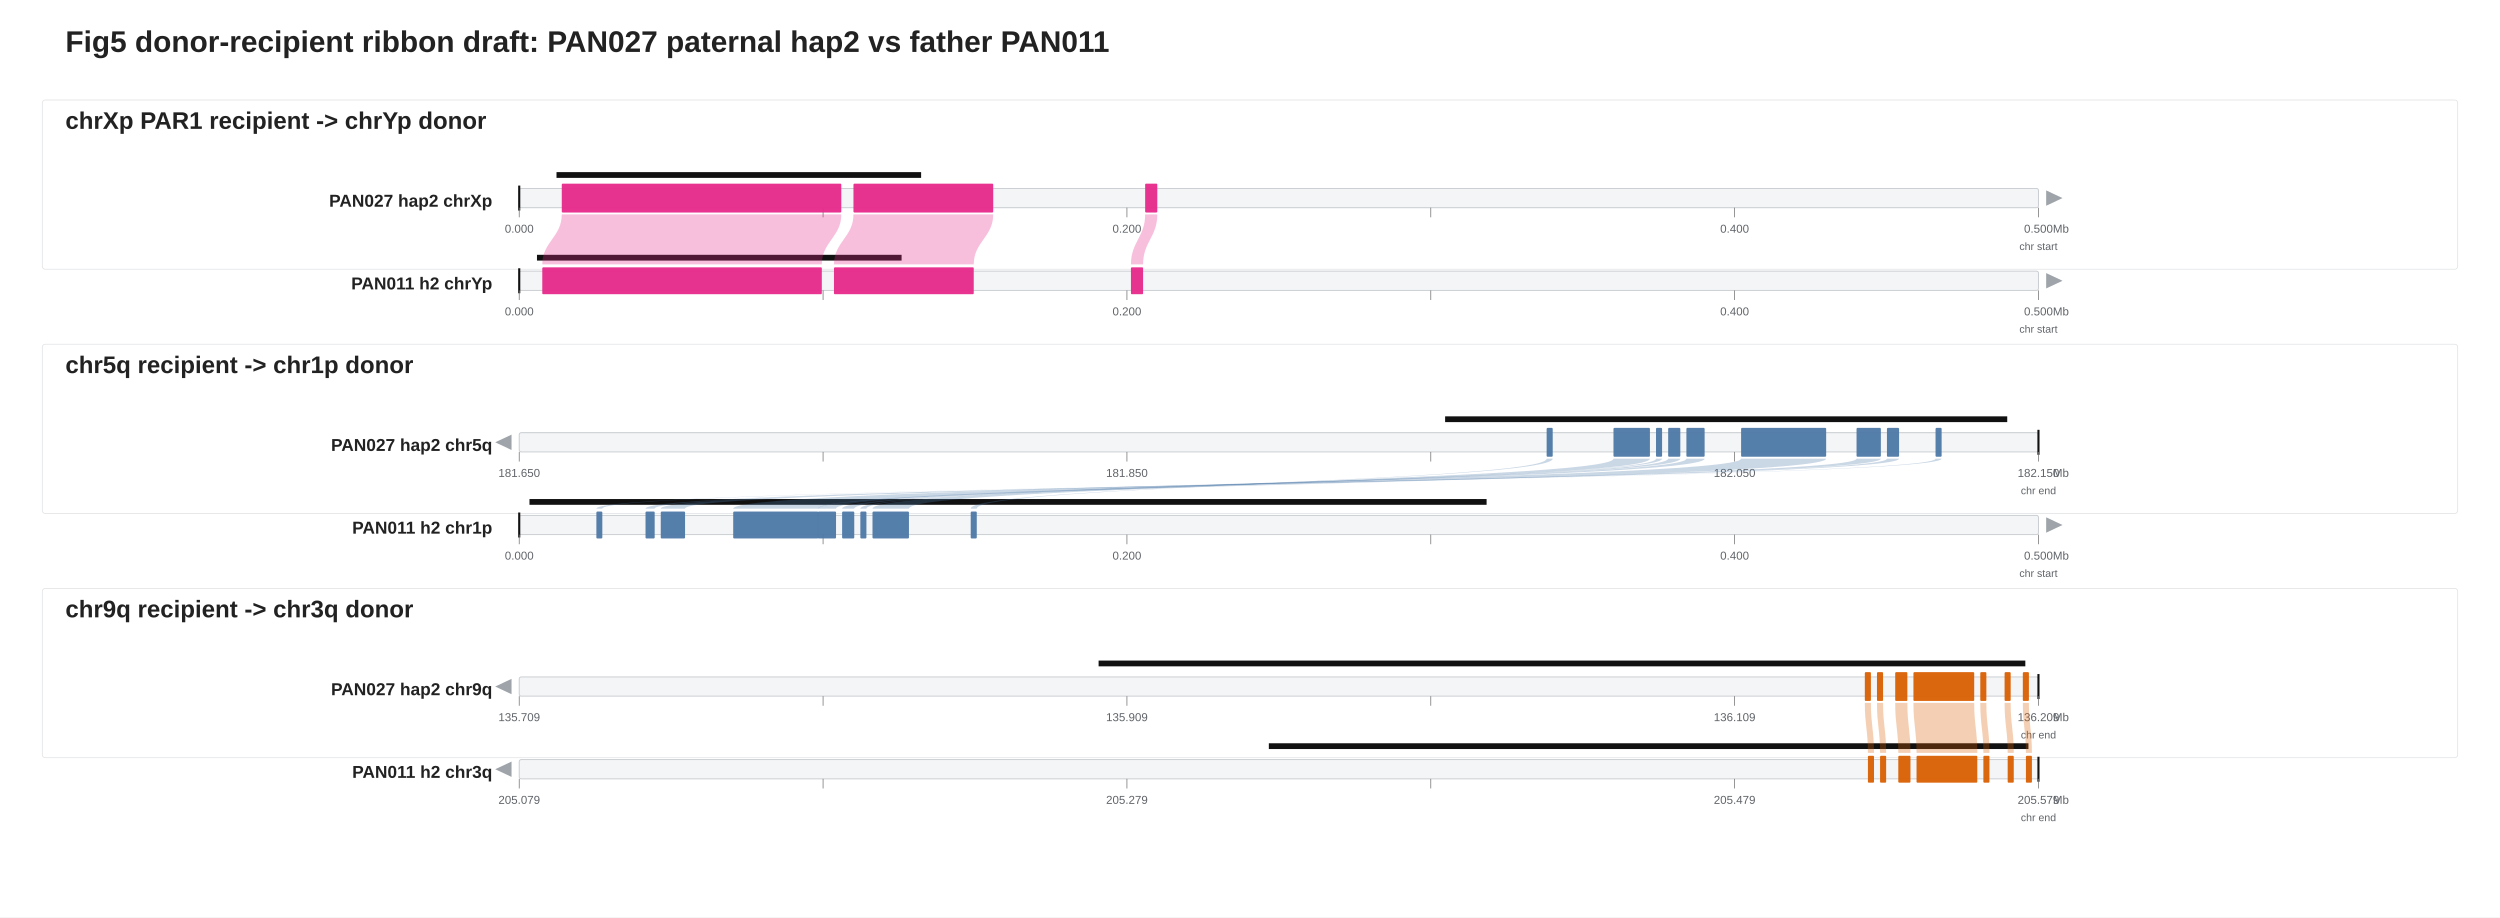
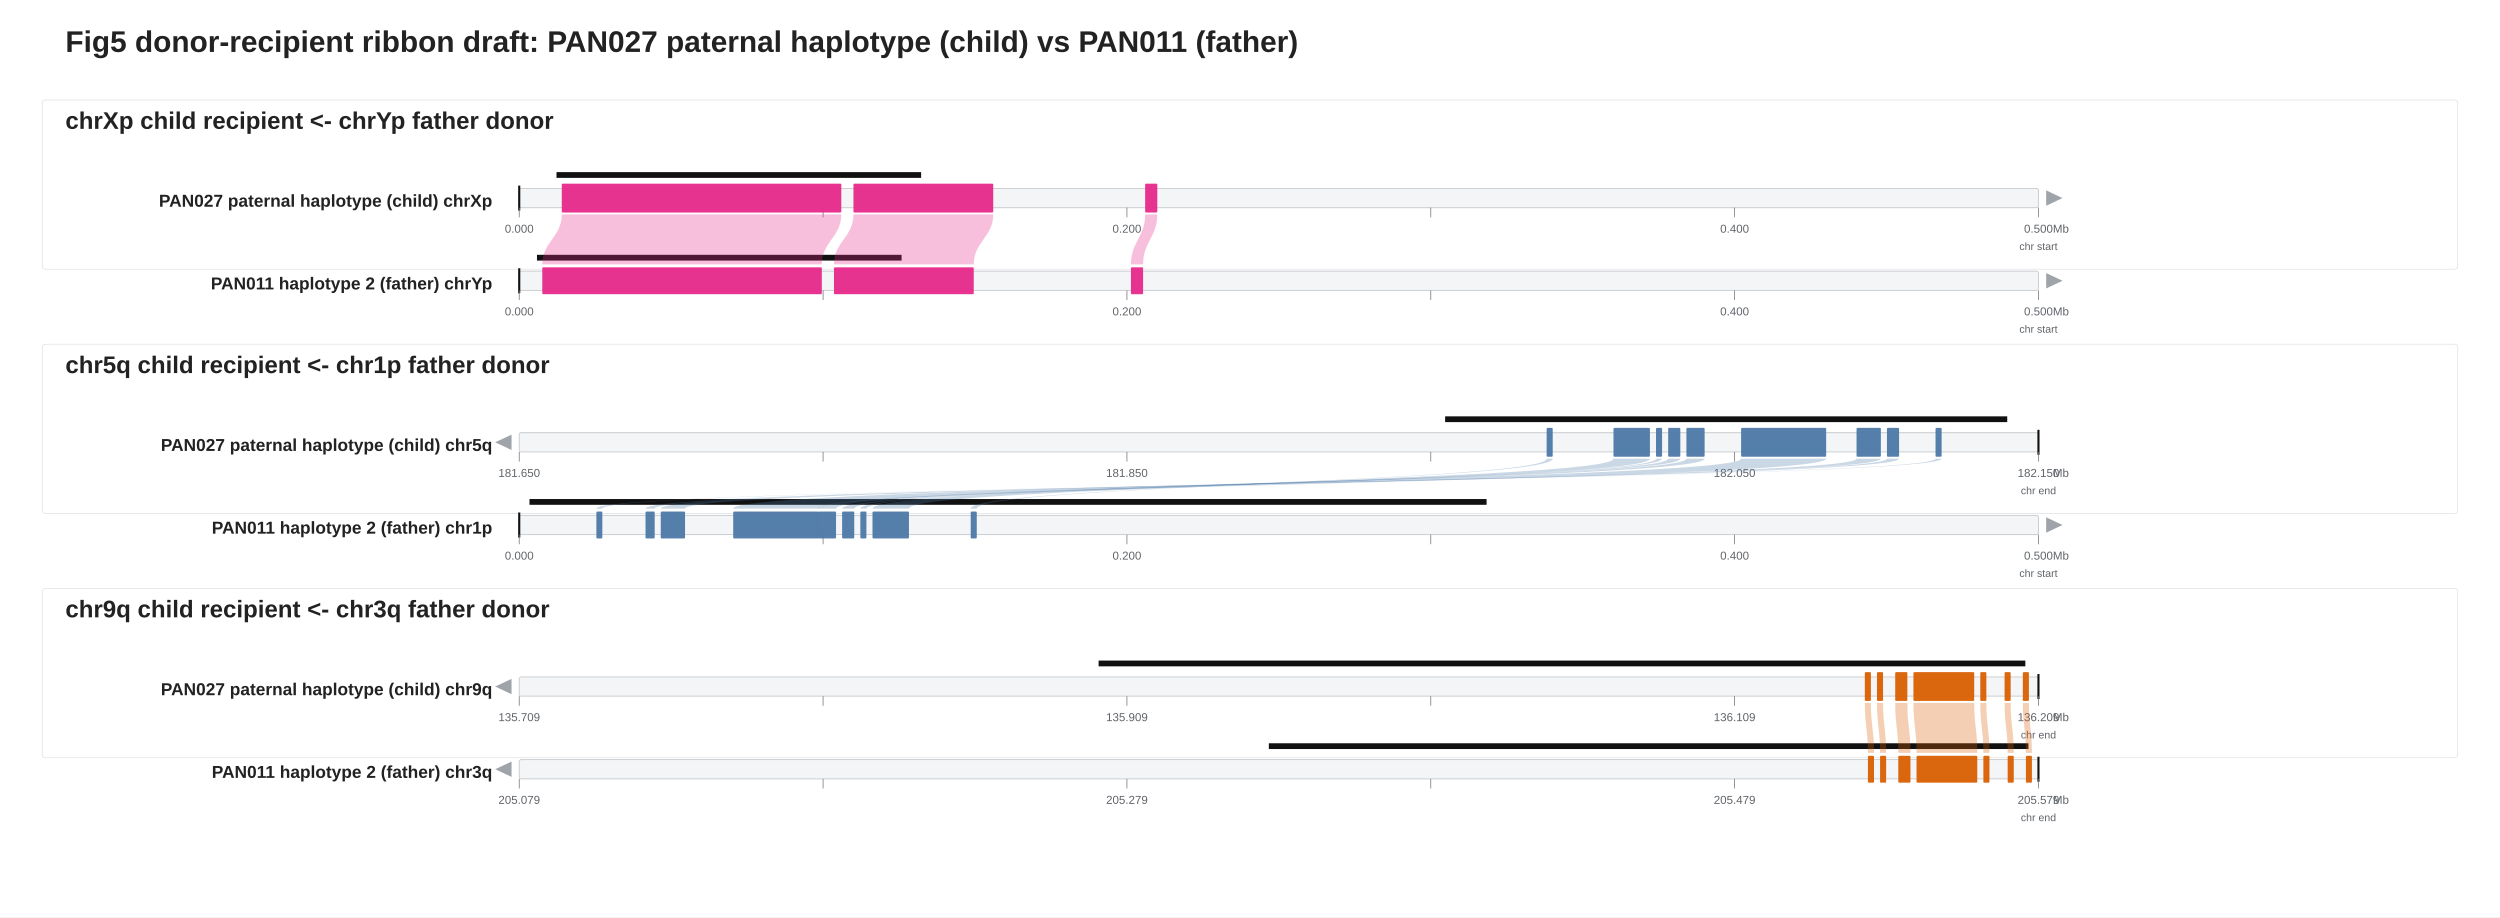
<svg xmlns="http://www.w3.org/2000/svg" width="2600" height="954" viewBox="0 0 2600 954">
  <rect width="100%" height="100%" fill="white" />
  <style>text{font-family:Arial,Helvetica,sans-serif;dominant-baseline:alphabetic}</style>
-   <text x="68.0" y="54.0" font-size="31.0" font-weight="700" fill="#222222" text-anchor="start">Fig5 donor-recipient ribbon draft: PAN027 paternal hap2 vs father PAN011</text>
+   <text x="68.0" y="54.0" font-size="31.0" font-weight="700" fill="#222222" text-anchor="start">Fig5 donor-recipient ribbon draft: PAN027 paternal haplotype (child) vs PAN011 (father)</text>
  <rect x="44.00" y="104.00" width="2512.00" height="176.00" rx="3.00" fill="#ffffff" stroke="#e0e2e4" stroke-width="0.80" opacity="1.000" />
-   <text x="68.0" y="134.0" font-size="25.0" font-weight="700" fill="#222222" text-anchor="start">chrXp PAR1 recipient -&gt; chrYp donor</text>
-   <text x="512.0" y="215.0" font-size="18.0" font-weight="700" fill="#222222" text-anchor="end">PAN027 hap2 chrXp</text>
+   <text x="68.0" y="134.0" font-size="25.0" font-weight="700" fill="#222222" text-anchor="start">chrXp child recipient &lt;- chrYp father donor</text>
+   <text x="512.0" y="215.0" font-size="18.0" font-weight="700" fill="#222222" text-anchor="end">PAN027 paternal haplotype (child) chrXp</text>
  <rect x="540.00" y="196.00" width="1580.00" height="20.00" rx="2.00" fill="#f4f5f6" stroke="#c8ccd0" stroke-width="1.00" opacity="1.000" />
  <line x1="540.00" y1="193.00" x2="540.00" y2="219.00" stroke="#111111" stroke-width="2.20" opacity="1.000" />
  <polygon points="2128.00,198.00 2128.00,214.00 2145.00,206.00" fill="#9aa0a6" stroke="none" stroke-width="0.00" opacity="0.950" />
  <line x1="540.00" y1="216.00" x2="540.00" y2="226.00" stroke="#777777" stroke-width="0.80" opacity="1.000" />
  <text x="540.0" y="242.0" font-size="12.0" font-weight="400" fill="#5f6368" text-anchor="middle">0.000</text>
  <line x1="856.00" y1="216.00" x2="856.00" y2="226.00" stroke="#777777" stroke-width="0.80" opacity="1.000" />
  <line x1="1172.00" y1="216.00" x2="1172.00" y2="226.00" stroke="#777777" stroke-width="0.80" opacity="1.000" />
  <text x="1172.0" y="242.0" font-size="12.0" font-weight="400" fill="#5f6368" text-anchor="middle">0.200</text>
  <line x1="1488.00" y1="216.00" x2="1488.00" y2="226.00" stroke="#777777" stroke-width="0.80" opacity="1.000" />
  <line x1="1804.00" y1="216.00" x2="1804.00" y2="226.00" stroke="#777777" stroke-width="0.80" opacity="1.000" />
  <text x="1804.0" y="242.0" font-size="12.0" font-weight="400" fill="#5f6368" text-anchor="middle">0.400</text>
  <line x1="2120.00" y1="216.00" x2="2120.00" y2="226.00" stroke="#777777" stroke-width="0.80" opacity="1.000" />
  <text x="2120.0" y="242.0" font-size="12.0" font-weight="400" fill="#5f6368" text-anchor="middle">0.500</text>
  <text x="2135.0" y="242.0" font-size="12.0" font-weight="400" fill="#5f6368" text-anchor="start">Mb</text>
  <text x="2120.0" y="260.0" font-size="11.0" font-weight="400" fill="#5f6368" text-anchor="middle">chr start</text>
  <rect x="578.76" y="179.00" width="379.20" height="6.00" rx="0.00" fill="#111111" stroke="none" stroke-width="0.00" opacity="1.000" />
  <rect x="584.24" y="191.00" width="290.72" height="30.00" rx="1.00" fill="#E7298A" stroke="none" stroke-width="0.00" opacity="0.950" />
  <rect x="887.60" y="191.00" width="145.36" height="30.00" rx="1.00" fill="#E7298A" stroke="none" stroke-width="0.00" opacity="0.950" />
  <rect x="1190.96" y="191.00" width="12.64" height="30.00" rx="1.00" fill="#E7298A" stroke="none" stroke-width="0.00" opacity="0.950" />
-   <text x="512.0" y="301.0" font-size="18.0" font-weight="700" fill="#222222" text-anchor="end">PAN011 h2 chrYp</text>
+   <text x="512.0" y="301.0" font-size="18.0" font-weight="700" fill="#222222" text-anchor="end">PAN011 haplotype 2 (father) chrYp</text>
  <rect x="540.00" y="282.00" width="1580.00" height="20.00" rx="2.00" fill="#f4f5f6" stroke="#c8ccd0" stroke-width="1.00" opacity="1.000" />
  <line x1="540.00" y1="279.00" x2="540.00" y2="305.00" stroke="#111111" stroke-width="2.20" opacity="1.000" />
  <polygon points="2128.00,284.00 2128.00,300.00 2145.00,292.00" fill="#9aa0a6" stroke="none" stroke-width="0.00" opacity="0.950" />
  <line x1="540.00" y1="302.00" x2="540.00" y2="312.00" stroke="#777777" stroke-width="0.80" opacity="1.000" />
  <text x="540.0" y="328.0" font-size="12.0" font-weight="400" fill="#5f6368" text-anchor="middle">0.000</text>
  <line x1="856.00" y1="302.00" x2="856.00" y2="312.00" stroke="#777777" stroke-width="0.80" opacity="1.000" />
  <line x1="1172.00" y1="302.00" x2="1172.00" y2="312.00" stroke="#777777" stroke-width="0.80" opacity="1.000" />
  <text x="1172.0" y="328.0" font-size="12.0" font-weight="400" fill="#5f6368" text-anchor="middle">0.200</text>
  <line x1="1488.00" y1="302.00" x2="1488.00" y2="312.00" stroke="#777777" stroke-width="0.80" opacity="1.000" />
  <line x1="1804.00" y1="302.00" x2="1804.00" y2="312.00" stroke="#777777" stroke-width="0.80" opacity="1.000" />
  <text x="1804.0" y="328.0" font-size="12.0" font-weight="400" fill="#5f6368" text-anchor="middle">0.400</text>
  <line x1="2120.00" y1="302.00" x2="2120.00" y2="312.00" stroke="#777777" stroke-width="0.80" opacity="1.000" />
  <text x="2120.0" y="328.0" font-size="12.0" font-weight="400" fill="#5f6368" text-anchor="middle">0.500</text>
  <text x="2135.0" y="328.0" font-size="12.0" font-weight="400" fill="#5f6368" text-anchor="start">Mb</text>
  <text x="2120.0" y="346.0" font-size="11.0" font-weight="400" fill="#5f6368" text-anchor="middle">chr start</text>
  <rect x="558.45" y="265.00" width="379.20" height="6.00" rx="0.00" fill="#111111" stroke="none" stroke-width="0.00" opacity="1.000" />
  <rect x="563.96" y="278.00" width="290.73" height="28.00" rx="1.00" fill="#E7298A" stroke="none" stroke-width="0.00" opacity="0.950" />
  <path d="M 584.24 223.00 C 584.24 246.40, 563.96 251.60, 563.96 275.00 L 854.69 275.00 C 854.69 251.60, 874.96 246.40, 874.96 223.00 Z" fill="#E7298A" stroke="none" stroke-width="0.00" opacity="0.300" />
  <rect x="867.33" y="278.00" width="145.36" height="28.00" rx="1.00" fill="#E7298A" stroke="none" stroke-width="0.00" opacity="0.950" />
  <path d="M 887.60 223.00 C 887.60 246.40, 867.33 251.60, 867.33 275.00 L 1012.69 275.00 C 1012.69 251.60, 1032.96 246.40, 1032.96 223.00 Z" fill="#E7298A" stroke="none" stroke-width="0.00" opacity="0.300" />
  <rect x="1176.17" y="278.00" width="12.64" height="28.00" rx="1.00" fill="#E7298A" stroke="none" stroke-width="0.00" opacity="0.950" />
  <path d="M 1190.96 223.00 C 1190.96 246.40, 1176.17 251.60, 1176.17 275.00 L 1188.81 275.00 C 1188.81 251.60, 1203.60 246.40, 1203.60 223.00 Z" fill="#E7298A" stroke="none" stroke-width="0.00" opacity="0.300" />
  <rect x="44.00" y="358.00" width="2512.00" height="176.00" rx="3.00" fill="#ffffff" stroke="#e0e2e4" stroke-width="0.80" opacity="1.000" />
-   <text x="68.0" y="388.0" font-size="25.0" font-weight="700" fill="#222222" text-anchor="start">chr5q recipient -&gt; chr1p donor</text>
-   <text x="512.0" y="469.0" font-size="18.0" font-weight="700" fill="#222222" text-anchor="end">PAN027 hap2 chr5q</text>
+   <text x="68.0" y="388.0" font-size="25.0" font-weight="700" fill="#222222" text-anchor="start">chr5q child recipient &lt;- chr1p father donor</text>
+   <text x="512.0" y="469.0" font-size="18.0" font-weight="700" fill="#222222" text-anchor="end">PAN027 paternal haplotype (child) chr5q</text>
  <rect x="540.00" y="450.00" width="1580.00" height="20.00" rx="2.00" fill="#f4f5f6" stroke="#c8ccd0" stroke-width="1.00" opacity="1.000" />
  <line x1="2120.00" y1="447.00" x2="2120.00" y2="473.00" stroke="#111111" stroke-width="2.20" opacity="1.000" />
  <polygon points="532.00,452.00 532.00,468.00 515.00,460.00" fill="#9aa0a6" stroke="none" stroke-width="0.00" opacity="0.950" />
  <line x1="540.00" y1="470.00" x2="540.00" y2="480.00" stroke="#777777" stroke-width="0.80" opacity="1.000" />
  <text x="540.0" y="496.0" font-size="12.0" font-weight="400" fill="#5f6368" text-anchor="middle">181.650</text>
  <line x1="856.00" y1="470.00" x2="856.00" y2="480.00" stroke="#777777" stroke-width="0.80" opacity="1.000" />
  <line x1="1172.00" y1="470.00" x2="1172.00" y2="480.00" stroke="#777777" stroke-width="0.80" opacity="1.000" />
  <text x="1172.0" y="496.0" font-size="12.0" font-weight="400" fill="#5f6368" text-anchor="middle">181.850</text>
  <line x1="1488.00" y1="470.00" x2="1488.00" y2="480.00" stroke="#777777" stroke-width="0.80" opacity="1.000" />
  <line x1="1804.00" y1="470.00" x2="1804.00" y2="480.00" stroke="#777777" stroke-width="0.80" opacity="1.000" />
  <text x="1804.0" y="496.0" font-size="12.0" font-weight="400" fill="#5f6368" text-anchor="middle">182.050</text>
  <line x1="2120.00" y1="470.00" x2="2120.00" y2="480.00" stroke="#777777" stroke-width="0.80" opacity="1.000" />
  <text x="2120.0" y="496.0" font-size="12.0" font-weight="400" fill="#5f6368" text-anchor="middle">182.150</text>
  <text x="2135.0" y="496.0" font-size="12.0" font-weight="400" fill="#5f6368" text-anchor="start">Mb</text>
  <text x="2120.0" y="514.0" font-size="11.0" font-weight="400" fill="#5f6368" text-anchor="middle">chr end</text>
  <rect x="1502.92" y="433.00" width="584.60" height="6.00" rx="0.00" fill="#111111" stroke="none" stroke-width="0.00" opacity="1.000" />
  <rect x="1608.49" y="445.00" width="6.32" height="30.00" rx="1.00" fill="#4E79A7" stroke="none" stroke-width="0.00" opacity="0.950" />
  <rect x="1678.01" y="445.00" width="37.92" height="30.00" rx="1.00" fill="#4E79A7" stroke="none" stroke-width="0.00" opacity="0.950" />
  <rect x="1722.25" y="445.00" width="6.32" height="30.00" rx="1.00" fill="#4E79A7" stroke="none" stroke-width="0.00" opacity="0.950" />
  <rect x="1734.89" y="445.00" width="12.64" height="30.00" rx="1.00" fill="#4E79A7" stroke="none" stroke-width="0.00" opacity="0.950" />
  <rect x="1753.85" y="445.00" width="18.96" height="30.00" rx="1.00" fill="#4E79A7" stroke="none" stroke-width="0.00" opacity="0.950" />
  <rect x="1810.73" y="445.00" width="88.48" height="30.00" rx="1.00" fill="#4E79A7" stroke="none" stroke-width="0.00" opacity="0.950" />
  <rect x="1930.81" y="445.00" width="25.28" height="30.00" rx="1.00" fill="#4E79A7" stroke="none" stroke-width="0.00" opacity="0.950" />
  <rect x="1962.41" y="445.00" width="12.64" height="30.00" rx="1.00" fill="#4E79A7" stroke="none" stroke-width="0.00" opacity="0.950" />
  <rect x="2012.97" y="445.00" width="6.32" height="30.00" rx="1.00" fill="#4E79A7" stroke="none" stroke-width="0.00" opacity="0.950" />
-   <text x="512.0" y="555.0" font-size="18.0" font-weight="700" fill="#222222" text-anchor="end">PAN011 h2 chr1p</text>
+   <text x="512.0" y="555.0" font-size="18.0" font-weight="700" fill="#222222" text-anchor="end">PAN011 haplotype 2 (father) chr1p</text>
  <rect x="540.00" y="536.00" width="1580.00" height="20.00" rx="2.00" fill="#f4f5f6" stroke="#c8ccd0" stroke-width="1.00" opacity="1.000" />
  <line x1="540.00" y1="533.00" x2="540.00" y2="559.00" stroke="#111111" stroke-width="2.20" opacity="1.000" />
  <polygon points="2128.00,538.00 2128.00,554.00 2145.00,546.00" fill="#9aa0a6" stroke="none" stroke-width="0.00" opacity="0.950" />
  <line x1="540.00" y1="556.00" x2="540.00" y2="566.00" stroke="#777777" stroke-width="0.80" opacity="1.000" />
  <text x="540.0" y="582.0" font-size="12.0" font-weight="400" fill="#5f6368" text-anchor="middle">0.000</text>
  <line x1="856.00" y1="556.00" x2="856.00" y2="566.00" stroke="#777777" stroke-width="0.80" opacity="1.000" />
  <line x1="1172.00" y1="556.00" x2="1172.00" y2="566.00" stroke="#777777" stroke-width="0.80" opacity="1.000" />
  <text x="1172.0" y="582.0" font-size="12.0" font-weight="400" fill="#5f6368" text-anchor="middle">0.200</text>
  <line x1="1488.00" y1="556.00" x2="1488.00" y2="566.00" stroke="#777777" stroke-width="0.80" opacity="1.000" />
  <line x1="1804.00" y1="556.00" x2="1804.00" y2="566.00" stroke="#777777" stroke-width="0.80" opacity="1.000" />
  <text x="1804.0" y="582.0" font-size="12.0" font-weight="400" fill="#5f6368" text-anchor="middle">0.400</text>
  <line x1="2120.00" y1="556.00" x2="2120.00" y2="566.00" stroke="#777777" stroke-width="0.80" opacity="1.000" />
  <text x="2120.0" y="582.0" font-size="12.0" font-weight="400" fill="#5f6368" text-anchor="middle">0.500</text>
  <text x="2135.0" y="582.0" font-size="12.0" font-weight="400" fill="#5f6368" text-anchor="start">Mb</text>
  <text x="2120.0" y="600.0" font-size="11.0" font-weight="400" fill="#5f6368" text-anchor="middle">chr start</text>
  <rect x="550.66" y="519.00" width="995.40" height="6.00" rx="0.00" fill="#111111" stroke="none" stroke-width="0.00" opacity="1.000" />
  <rect x="620.23" y="532.00" width="6.19" height="28.00" rx="1.00" fill="#4E79A7" stroke="none" stroke-width="0.00" opacity="0.950" />
  <path d="M 2012.97 477.00 C 2012.97 500.40, 620.23 505.60, 620.23 529.00 L 626.42 529.00 C 626.42 505.60, 2019.29 500.40, 2019.29 477.00 Z" fill="#4E79A7" stroke="none" stroke-width="0.00" opacity="0.300" />
  <rect x="671.35" y="532.00" width="9.51" height="28.00" rx="1.00" fill="#4E79A7" stroke="none" stroke-width="0.00" opacity="0.950" />
  <path d="M 1962.41 477.00 C 1962.41 500.40, 671.35 505.60, 671.35 529.00 L 680.86 529.00 C 680.86 505.60, 1975.05 500.40, 1975.05 477.00 Z" fill="#4E79A7" stroke="none" stroke-width="0.00" opacity="0.300" />
  <rect x="687.18" y="532.00" width="25.27" height="28.00" rx="1.00" fill="#4E79A7" stroke="none" stroke-width="0.00" opacity="0.950" />
  <path d="M 1930.81 477.00 C 1930.81 500.40, 687.18 505.60, 687.18 529.00 L 712.44 529.00 C 712.44 505.60, 1956.09 500.40, 1956.09 477.00 Z" fill="#4E79A7" stroke="none" stroke-width="0.00" opacity="0.300" />
  <rect x="762.53" y="532.00" width="88.46" height="28.00" rx="1.00" fill="#4E79A7" stroke="none" stroke-width="0.00" opacity="0.950" />
  <path d="M 1810.73 477.00 C 1810.73 500.40, 762.53 505.60, 762.53 529.00 L 850.99 529.00 C 850.99 505.60, 1899.21 500.40, 1899.21 477.00 Z" fill="#4E79A7" stroke="none" stroke-width="0.00" opacity="0.300" />
  <rect x="850.52" y="532.00" width="18.95" height="28.00" rx="1.00" fill="#4E79A7" stroke="none" stroke-width="0.00" opacity="0.950" />
  <path d="M 1753.85 477.00 C 1753.85 500.40, 850.52 505.60, 850.52 529.00 L 869.47 529.00 C 869.47 505.60, 1772.81 500.40, 1772.81 477.00 Z" fill="#4E79A7" stroke="none" stroke-width="0.00" opacity="0.300" />
  <rect x="875.79" y="532.00" width="12.64" height="28.00" rx="1.00" fill="#4E79A7" stroke="none" stroke-width="0.00" opacity="0.950" />
  <path d="M 1734.89 477.00 C 1734.89 500.40, 875.79 505.60, 875.79 529.00 L 888.43 529.00 C 888.43 505.60, 1747.53 500.40, 1747.53 477.00 Z" fill="#4E79A7" stroke="none" stroke-width="0.00" opacity="0.300" />
  <rect x="894.75" y="532.00" width="6.32" height="28.00" rx="1.00" fill="#4E79A7" stroke="none" stroke-width="0.00" opacity="0.950" />
  <path d="M 1722.25 477.00 C 1722.25 500.40, 894.75 505.60, 894.75 529.00 L 901.07 529.00 C 901.07 505.60, 1728.57 500.40, 1728.57 477.00 Z" fill="#4E79A7" stroke="none" stroke-width="0.00" opacity="0.300" />
  <rect x="907.39" y="532.00" width="37.92" height="28.00" rx="1.00" fill="#4E79A7" stroke="none" stroke-width="0.00" opacity="0.950" />
  <path d="M 1678.01 477.00 C 1678.01 500.40, 907.39 505.60, 907.39 529.00 L 945.32 529.00 C 945.32 505.60, 1715.93 500.40, 1715.93 477.00 Z" fill="#4E79A7" stroke="none" stroke-width="0.00" opacity="0.300" />
  <rect x="1009.53" y="532.00" width="6.31" height="28.00" rx="1.00" fill="#4E79A7" stroke="none" stroke-width="0.00" opacity="0.950" />
  <path d="M 1608.49 477.00 C 1608.49 500.40, 1009.53 505.60, 1009.53 529.00 L 1015.84 529.00 C 1015.84 505.60, 1614.81 500.40, 1614.81 477.00 Z" fill="#4E79A7" stroke="none" stroke-width="0.00" opacity="0.300" />
  <rect x="44.00" y="612.00" width="2512.00" height="176.00" rx="3.00" fill="#ffffff" stroke="#e0e2e4" stroke-width="0.80" opacity="1.000" />
-   <text x="68.0" y="642.0" font-size="25.0" font-weight="700" fill="#222222" text-anchor="start">chr9q recipient -&gt; chr3q donor</text>
-   <text x="512.0" y="723.0" font-size="18.0" font-weight="700" fill="#222222" text-anchor="end">PAN027 hap2 chr9q</text>
+   <text x="68.0" y="642.0" font-size="25.0" font-weight="700" fill="#222222" text-anchor="start">chr9q child recipient &lt;- chr3q father donor</text>
+   <text x="512.0" y="723.0" font-size="18.0" font-weight="700" fill="#222222" text-anchor="end">PAN027 paternal haplotype (child) chr9q</text>
  <rect x="540.00" y="704.00" width="1580.00" height="20.00" rx="2.00" fill="#f4f5f6" stroke="#c8ccd0" stroke-width="1.00" opacity="1.000" />
  <line x1="2120.00" y1="701.00" x2="2120.00" y2="727.00" stroke="#111111" stroke-width="2.20" opacity="1.000" />
  <polygon points="532.00,706.00 532.00,722.00 515.00,714.00" fill="#9aa0a6" stroke="none" stroke-width="0.00" opacity="0.950" />
  <line x1="540.00" y1="724.00" x2="540.00" y2="734.00" stroke="#777777" stroke-width="0.80" opacity="1.000" />
  <text x="540.0" y="750.0" font-size="12.0" font-weight="400" fill="#5f6368" text-anchor="middle">135.709</text>
  <line x1="856.00" y1="724.00" x2="856.00" y2="734.00" stroke="#777777" stroke-width="0.80" opacity="1.000" />
  <line x1="1172.00" y1="724.00" x2="1172.00" y2="734.00" stroke="#777777" stroke-width="0.80" opacity="1.000" />
  <text x="1172.0" y="750.0" font-size="12.0" font-weight="400" fill="#5f6368" text-anchor="middle">135.909</text>
  <line x1="1488.00" y1="724.00" x2="1488.00" y2="734.00" stroke="#777777" stroke-width="0.80" opacity="1.000" />
  <line x1="1804.00" y1="724.00" x2="1804.00" y2="734.00" stroke="#777777" stroke-width="0.80" opacity="1.000" />
  <text x="1804.0" y="750.0" font-size="12.0" font-weight="400" fill="#5f6368" text-anchor="middle">136.109</text>
  <line x1="2120.00" y1="724.00" x2="2120.00" y2="734.00" stroke="#777777" stroke-width="0.80" opacity="1.000" />
  <text x="2120.0" y="750.0" font-size="12.0" font-weight="400" fill="#5f6368" text-anchor="middle">136.209</text>
  <text x="2135.0" y="750.0" font-size="12.0" font-weight="400" fill="#5f6368" text-anchor="start">Mb</text>
  <text x="2120.0" y="768.0" font-size="11.0" font-weight="400" fill="#5f6368" text-anchor="middle">chr end</text>
  <rect x="1142.54" y="687.00" width="963.80" height="6.00" rx="0.00" fill="#111111" stroke="none" stroke-width="0.00" opacity="1.000" />
  <rect x="1939.41" y="699.00" width="6.32" height="30.00" rx="1.00" fill="#D95F02" stroke="none" stroke-width="0.00" opacity="0.950" />
  <rect x="1952.05" y="699.00" width="6.32" height="30.00" rx="1.00" fill="#D95F02" stroke="none" stroke-width="0.00" opacity="0.950" />
  <rect x="1971.01" y="699.00" width="12.64" height="30.00" rx="1.00" fill="#D95F02" stroke="none" stroke-width="0.00" opacity="0.950" />
  <rect x="1989.97" y="699.00" width="63.20" height="30.00" rx="1.00" fill="#D95F02" stroke="none" stroke-width="0.00" opacity="0.950" />
  <rect x="2059.49" y="699.00" width="6.32" height="30.00" rx="1.00" fill="#D95F02" stroke="none" stroke-width="0.00" opacity="0.950" />
  <rect x="2084.77" y="699.00" width="6.32" height="30.00" rx="1.00" fill="#D95F02" stroke="none" stroke-width="0.00" opacity="0.950" />
  <rect x="2103.73" y="699.00" width="6.32" height="30.00" rx="1.00" fill="#D95F02" stroke="none" stroke-width="0.00" opacity="0.950" />
-   <text x="512.0" y="809.0" font-size="18.0" font-weight="700" fill="#222222" text-anchor="end">PAN011 h2 chr3q</text>
+   <text x="512.0" y="809.0" font-size="18.0" font-weight="700" fill="#222222" text-anchor="end">PAN011 haplotype 2 (father) chr3q</text>
  <rect x="540.00" y="790.00" width="1580.00" height="20.00" rx="2.00" fill="#f4f5f6" stroke="#c8ccd0" stroke-width="1.00" opacity="1.000" />
  <line x1="2120.00" y1="787.00" x2="2120.00" y2="813.00" stroke="#111111" stroke-width="2.20" opacity="1.000" />
  <polygon points="532.00,792.00 532.00,808.00 515.00,800.00" fill="#9aa0a6" stroke="none" stroke-width="0.00" opacity="0.950" />
  <line x1="540.00" y1="810.00" x2="540.00" y2="820.00" stroke="#777777" stroke-width="0.80" opacity="1.000" />
  <text x="540.0" y="836.0" font-size="12.0" font-weight="400" fill="#5f6368" text-anchor="middle">205.079</text>
  <line x1="856.00" y1="810.00" x2="856.00" y2="820.00" stroke="#777777" stroke-width="0.80" opacity="1.000" />
  <line x1="1172.00" y1="810.00" x2="1172.00" y2="820.00" stroke="#777777" stroke-width="0.80" opacity="1.000" />
  <text x="1172.0" y="836.0" font-size="12.0" font-weight="400" fill="#5f6368" text-anchor="middle">205.279</text>
  <line x1="1488.00" y1="810.00" x2="1488.00" y2="820.00" stroke="#777777" stroke-width="0.80" opacity="1.000" />
  <line x1="1804.00" y1="810.00" x2="1804.00" y2="820.00" stroke="#777777" stroke-width="0.80" opacity="1.000" />
  <text x="1804.0" y="836.0" font-size="12.0" font-weight="400" fill="#5f6368" text-anchor="middle">205.479</text>
  <line x1="2120.00" y1="810.00" x2="2120.00" y2="820.00" stroke="#777777" stroke-width="0.80" opacity="1.000" />
  <text x="2120.0" y="836.0" font-size="12.0" font-weight="400" fill="#5f6368" text-anchor="middle">205.579</text>
  <text x="2135.0" y="836.0" font-size="12.0" font-weight="400" fill="#5f6368" text-anchor="start">Mb</text>
  <text x="2120.0" y="854.0" font-size="11.0" font-weight="400" fill="#5f6368" text-anchor="middle">chr end</text>
  <rect x="1319.59" y="773.00" width="790.00" height="6.00" rx="0.00" fill="#111111" stroke="none" stroke-width="0.00" opacity="1.000" />
  <rect x="2106.95" y="786.00" width="6.24" height="28.00" rx="1.00" fill="#D95F02" stroke="none" stroke-width="0.00" opacity="0.950" />
  <path d="M 2103.73 731.00 C 2103.73 754.40, 2106.95 759.60, 2106.95 783.00 L 2113.19 783.00 C 2113.19 759.60, 2110.05 754.40, 2110.05 731.00 Z" fill="#D95F02" stroke="none" stroke-width="0.00" opacity="0.300" />
  <rect x="2087.98" y="786.00" width="6.32" height="28.00" rx="1.00" fill="#D95F02" stroke="none" stroke-width="0.00" opacity="0.950" />
  <path d="M 2084.77 731.00 C 2084.77 754.40, 2087.98 759.60, 2087.98 783.00 L 2094.30 783.00 C 2094.30 759.60, 2091.09 754.40, 2091.09 731.00 Z" fill="#D95F02" stroke="none" stroke-width="0.00" opacity="0.300" />
  <rect x="2062.70" y="786.00" width="6.32" height="28.00" rx="1.00" fill="#D95F02" stroke="none" stroke-width="0.00" opacity="0.950" />
  <path d="M 2059.49 731.00 C 2059.49 754.40, 2062.70 759.60, 2062.70 783.00 L 2069.02 783.00 C 2069.02 759.60, 2065.81 754.40, 2065.81 731.00 Z" fill="#D95F02" stroke="none" stroke-width="0.00" opacity="0.300" />
  <rect x="1993.20" y="786.00" width="63.18" height="28.00" rx="1.00" fill="#D95F02" stroke="none" stroke-width="0.00" opacity="0.950" />
  <path d="M 1989.97 731.00 C 1989.97 754.40, 1993.20 759.60, 1993.20 783.00 L 2056.38 783.00 C 2056.38 759.60, 2053.17 754.40, 2053.17 731.00 Z" fill="#D95F02" stroke="none" stroke-width="0.00" opacity="0.300" />
  <rect x="1974.23" y="786.00" width="12.65" height="28.00" rx="1.00" fill="#D95F02" stroke="none" stroke-width="0.00" opacity="0.950" />
  <path d="M 1971.01 731.00 C 1971.01 754.40, 1974.23 759.60, 1974.23 783.00 L 1986.88 783.00 C 1986.88 759.60, 1983.65 754.40, 1983.65 731.00 Z" fill="#D95F02" stroke="none" stroke-width="0.00" opacity="0.300" />
  <rect x="1955.27" y="786.00" width="6.32" height="28.00" rx="1.00" fill="#D95F02" stroke="none" stroke-width="0.00" opacity="0.950" />
  <path d="M 1952.05 731.00 C 1952.05 754.40, 1955.27 759.60, 1955.27 783.00 L 1961.59 783.00 C 1961.59 759.60, 1958.37 754.40, 1958.37 731.00 Z" fill="#D95F02" stroke="none" stroke-width="0.00" opacity="0.300" />
  <rect x="1942.63" y="786.00" width="6.32" height="28.00" rx="1.00" fill="#D95F02" stroke="none" stroke-width="0.00" opacity="0.950" />
  <path d="M 1939.41 731.00 C 1939.41 754.40, 1942.63 759.60, 1942.63 783.00 L 1948.95 783.00 C 1948.95 759.60, 1945.73 754.40, 1945.73 731.00 Z" fill="#D95F02" stroke="none" stroke-width="0.00" opacity="0.300" />
</svg>
